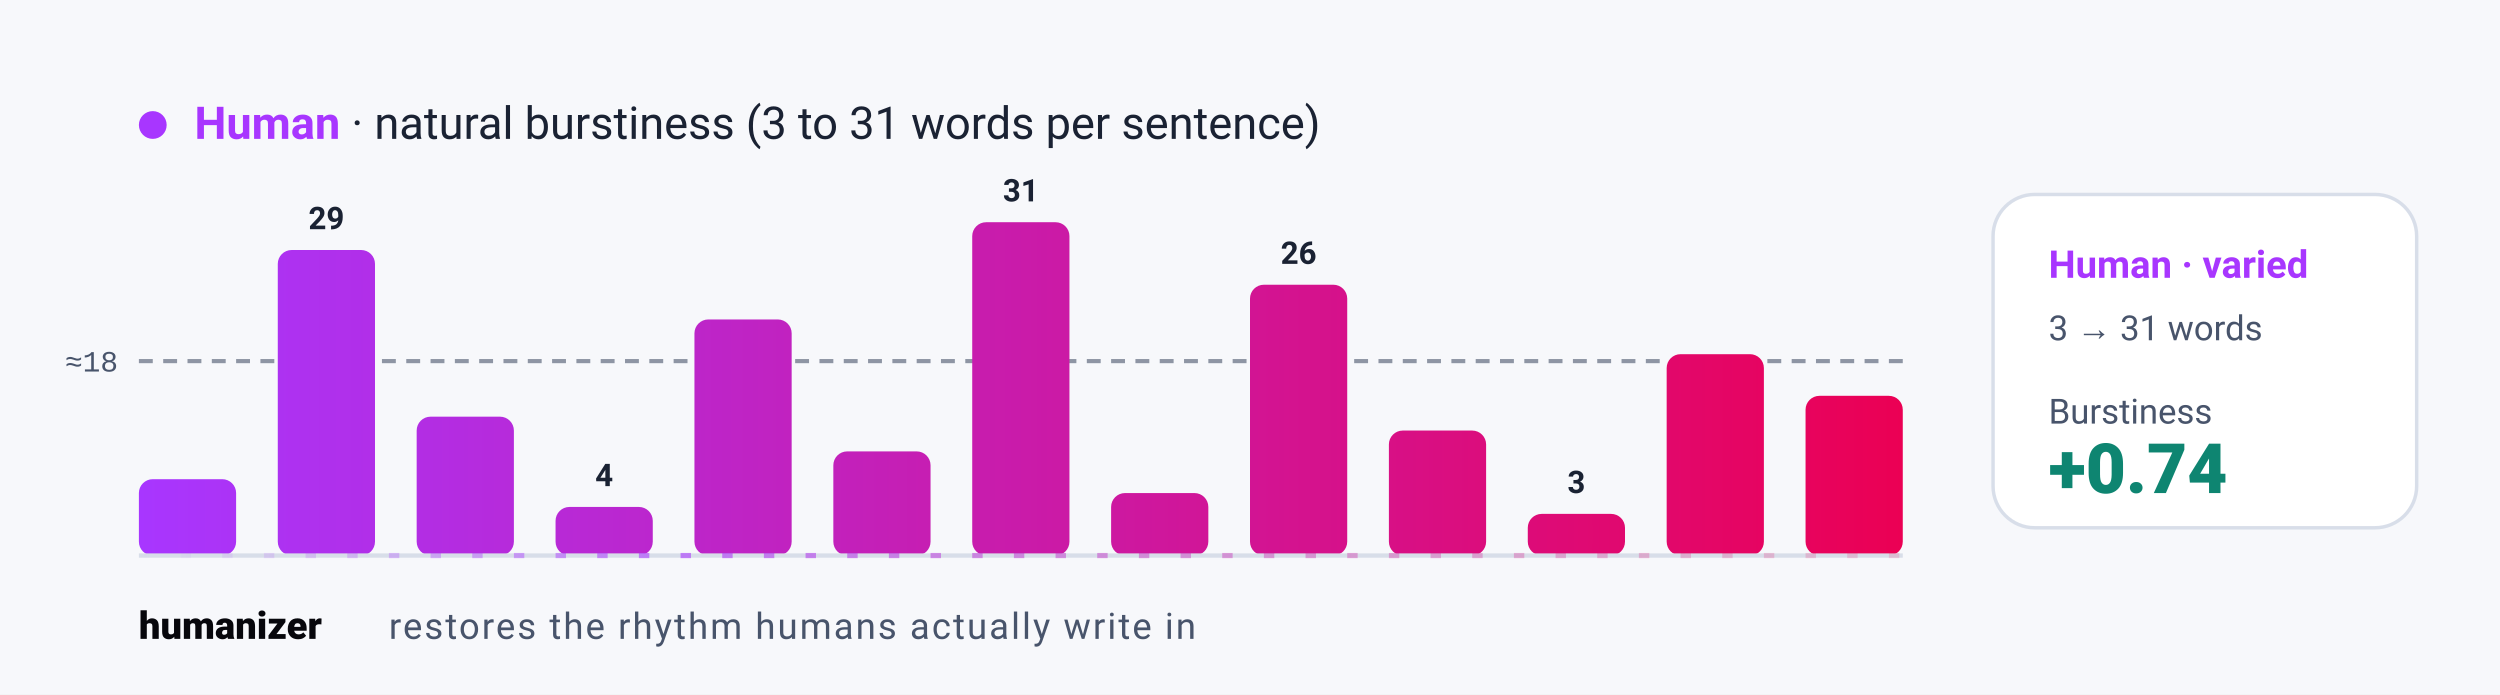
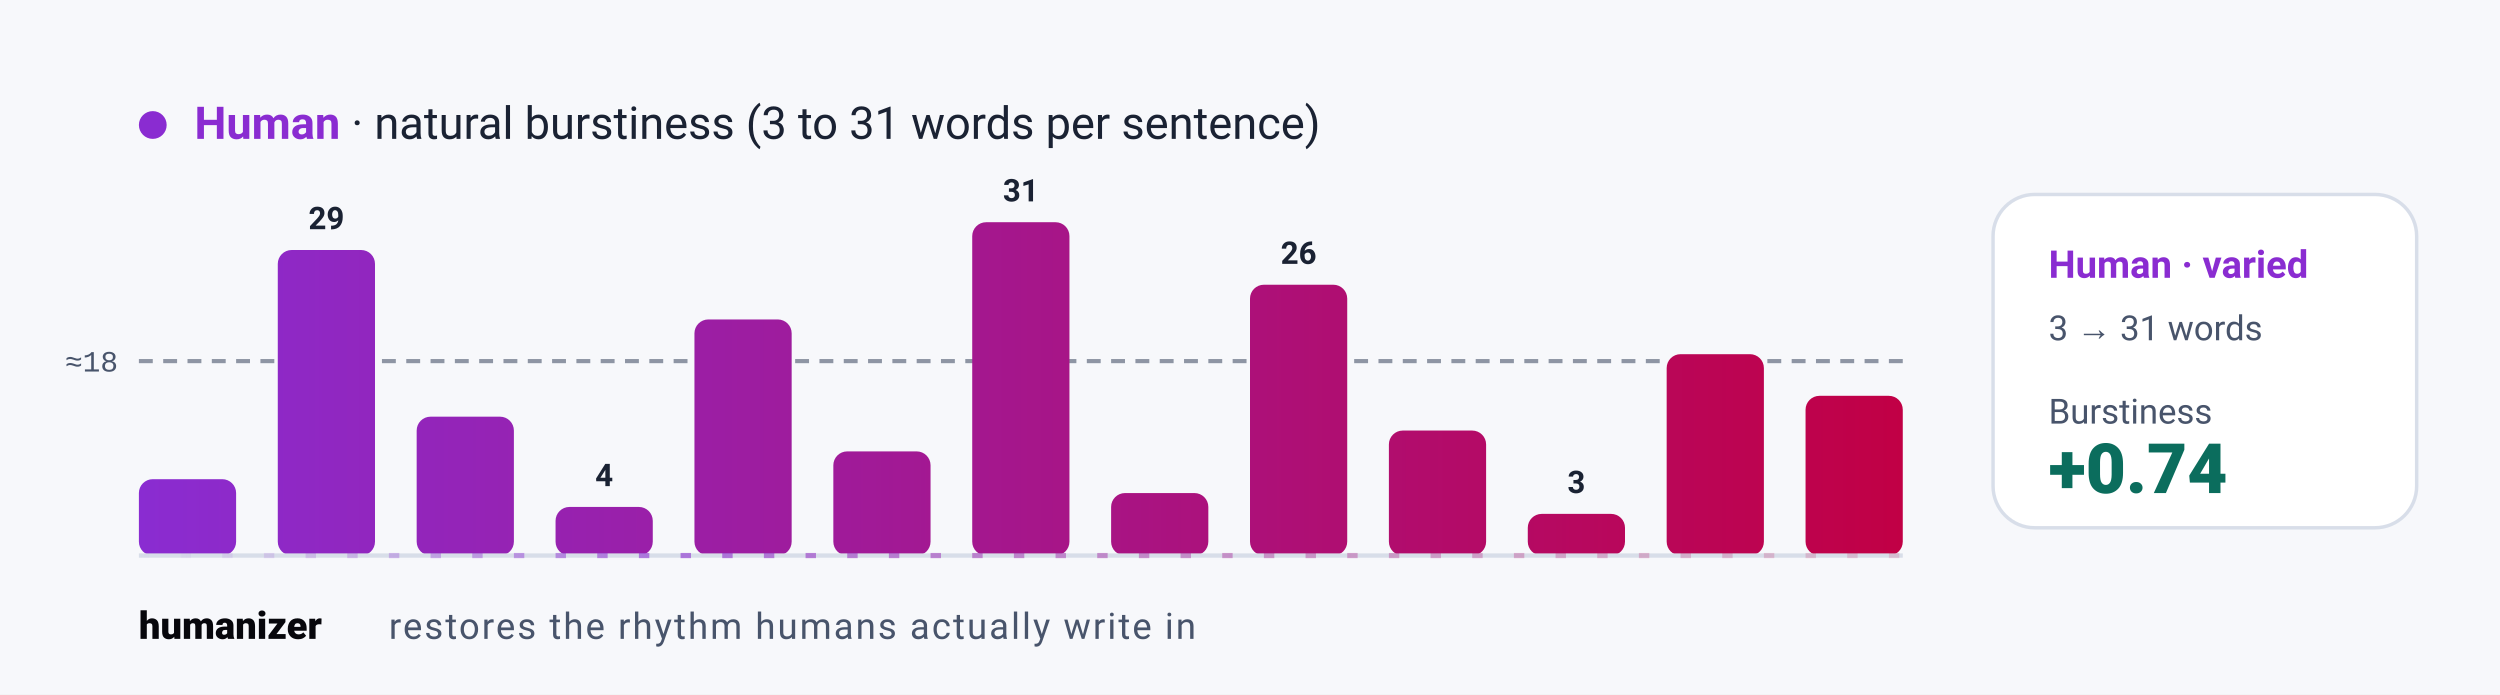
<svg xmlns="http://www.w3.org/2000/svg" viewBox="0 0 720 200" fill="none" role="img" aria-label="Sentence-length chart looping between AI (flat, uniform) and human (varied, 3 to 31 words). Humanizer restores the burstiness.">
  <defs>
    <linearGradient id="bl-bars" gradientUnits="userSpaceOnUse" x1="40" y1="0" x2="548" y2="0">
-       <stop offset="0%" stop-color="#A836FF" />
-       <stop offset="100%" stop-color="#EB0054" />
+       <stop offset="0%" stop-color="#8A2CD1" />
+       <stop offset="100%" stop-color="#C10045" />
    </linearGradient>
    <linearGradient id="bl-axis" gradientUnits="userSpaceOnUse" x1="40" y1="160" x2="548" y2="160">
-       <stop offset="0%" stop-color="#A836FF" stop-opacity="0" />
-       <stop offset="30%" stop-color="#A836FF" stop-opacity="0.6" />
-       <stop offset="100%" stop-color="#EB0054" stop-opacity="0.15" />
+       <stop offset="0%" stop-color="#8A2CD1" stop-opacity="0" />
+       <stop offset="30%" stop-color="#8A2CD1" stop-opacity="0.6" />
+       <stop offset="100%" stop-color="#C10045" stop-opacity="0.15" />
    </linearGradient>
  </defs>
  <style>
    .disp { font-family: system-ui, -apple-system, 'Segoe UI', Roboto, 'Helvetica Neue', Arial, sans-serif; }
    .mono { font-family: ui-monospace, SFMono-Regular, 'SF Mono', Menlo, Consolas, 'Liberation Mono', monospace; }
    .lede  { font-size: 13px; fill: #1A2233; }
    .cardt { font-size: 11px; font-weight: 700; }
    .cardm { font-size: 10px; fill: #48546B; }
    .big   { font-size: 20px; font-weight: 800; }
    .pk    { font-size: 9px; font-weight: 700; fill: #1A2233; }
    .tag   { font-size: 10.5px; letter-spacing: 0.6px; fill: #48546B; }
    .wm    { font-size: 11px; font-weight: 800; fill: #07070C; }

    @keyframes bl-ai    { 0%,40% { opacity: 1; }   48%,92% { opacity: 0; }   100% { opacity: 1; } }
    @keyframes bl-hum   { 0%,40% { opacity: 0; }   48%,92% { opacity: 1; }   100% { opacity: 0; } }

    .ai    { animation: bl-ai 8s ease-in-out infinite; }
    .hum   { animation: bl-hum 8s ease-in-out infinite; }

    @keyframes bl-flow { to { stroke-dashoffset: -240; } }
    .flowline { animation: bl-flow 14s linear infinite; }

    @media (prefers-reduced-motion: reduce) {
      * { animation: none !important; }
    }
  </style>
  <rect width="720" height="200" fill="#F7F8FB" />
  <g class="ai" opacity="0">
    <circle cx="44" cy="36" r="4" fill="#48546B" />
    <text class="disp lede" x="56" y="40">
      <tspan font-weight="700" fill="#48546B">AI</tspan>  ·  flat, uniform rhythm (every sentence ≈18 words)</text>
  </g>
  <g class="hum" opacity="1">
-     <circle cx="44" cy="36" r="4" fill="#A836FF" />
+     <circle cx="44" cy="36" r="4" fill="#8A2CD1" />
    <text class="disp lede" x="56" y="40">
-       <tspan font-weight="700" fill="#A836FF">Human</tspan>  ·  natural burstiness (3 to 31 words per sentence)</text>
+       <tspan font-weight="700" fill="#8A2CD1">Human</tspan>  ·  natural burstiness (3 to 31 words per sentence)</text>
  </g>
  <line x1="40" y1="104" x2="548" y2="104" stroke="#48546B" stroke-width="1.2" stroke-dasharray="4 3" opacity="0.6" />
  <text class="mono" x="34" y="107" font-size="8.5" text-anchor="end" fill="#48546B">≈18</text>
  <g class="ai" opacity="0" fill="#48546B">
    <rect x="40" y="104" width="28" height="56" rx="4" />
    <rect x="80" y="104" width="28" height="56" rx="4" />
    <rect x="120" y="104" width="28" height="56" rx="4" />
    <rect x="160" y="104" width="28" height="56" rx="4" />
    <rect x="200" y="104" width="28" height="56" rx="4" />
    <rect x="240" y="104" width="28" height="56" rx="4" />
    <rect x="280" y="104" width="28" height="56" rx="4" />
    <rect x="320" y="104" width="28" height="56" rx="4" />
    <rect x="360" y="104" width="28" height="56" rx="4" />
    <rect x="400" y="104" width="28" height="56" rx="4" />
    <rect x="440" y="104" width="28" height="56" rx="4" />
    <rect x="480" y="104" width="28" height="56" rx="4" />
    <rect x="520" y="104" width="28" height="56" rx="4" />
  </g>
  <g class="hum" opacity="1" fill="url(#bl-bars)">
    <rect x="40" y="138" width="28" height="22" rx="4" />
    <rect x="80" y="72" width="28" height="88" rx="4" />
    <rect x="120" y="120" width="28" height="40" rx="4" />
    <rect x="160" y="146" width="28" height="14" rx="4" />
    <rect x="200" y="92" width="28" height="68" rx="4" />
    <rect x="240" y="130" width="28" height="30" rx="4" />
    <rect x="280" y="64" width="28" height="96" rx="4" />
    <rect x="320" y="142" width="28" height="18" rx="4" />
    <rect x="360" y="82" width="28" height="78" rx="4" />
    <rect x="400" y="124" width="28" height="36" rx="4" />
    <rect x="440" y="148" width="28" height="12" rx="4" />
    <rect x="480" y="102" width="28" height="58" rx="4" />
    <rect x="520" y="114" width="28" height="46" rx="4" />
  </g>
  <g class="hum" opacity="1" text-anchor="middle">
    <text class="disp pk" x="294" y="58">31</text>
    <text class="disp pk" x="94" y="66">29</text>
    <text class="disp pk" x="374" y="76">26</text>
    <text class="disp pk" x="174" y="140">4</text>
    <text class="disp pk" x="454" y="142">3</text>
  </g>
  <g>
    <line x1="40" y1="160" x2="548" y2="160" stroke="#D8DEE9" stroke-width="1.25" />
    <line class="flowline" x1="40" y1="160" x2="548" y2="160" stroke="url(#bl-axis)" stroke-width="1.5" stroke-dasharray="3 9" />
  </g>
  <rect x="574" y="56" width="122" height="96" rx="12" fill="#FFFFFF" stroke="#D8DEE9" stroke-width="1" />
  <g class="ai" opacity="0">
    <text class="disp cardt" x="590" y="80" fill="#48546B">AI · uniform</text>
    <text class="disp cardm" x="590" y="98">18, 18, 19, 18…</text>
    <text class="disp cardm" x="590" y="122">Burstiness</text>
-     <text class="disp big" x="590" y="142" fill="#AB6600">−0.02</text>
+     <text class="disp big" x="590" y="142" fill="#8C5400">−0.02</text>
  </g>
  <g class="hum" opacity="1">
-     <text class="disp cardt" x="590" y="80" fill="#A836FF">Human · varied</text>
+     <text class="disp cardt" x="590" y="80" fill="#8A2CD1">Human · varied</text>
    <text class="disp cardm" x="590" y="98">3 → 31 words</text>
    <text class="disp cardm" x="590" y="122">Burstiness</text>
-     <text class="disp big" x="590" y="142" fill="#0E8571">+0.74</text>
+     <text class="disp big" x="590" y="142" fill="#0B6D5D">+0.74</text>
  </g>
  <text class="disp wm" x="40" y="184">humanizer</text>
  <text class="disp tag" x="112" y="184">restores the rhythm humans actually write in</text>
</svg>
